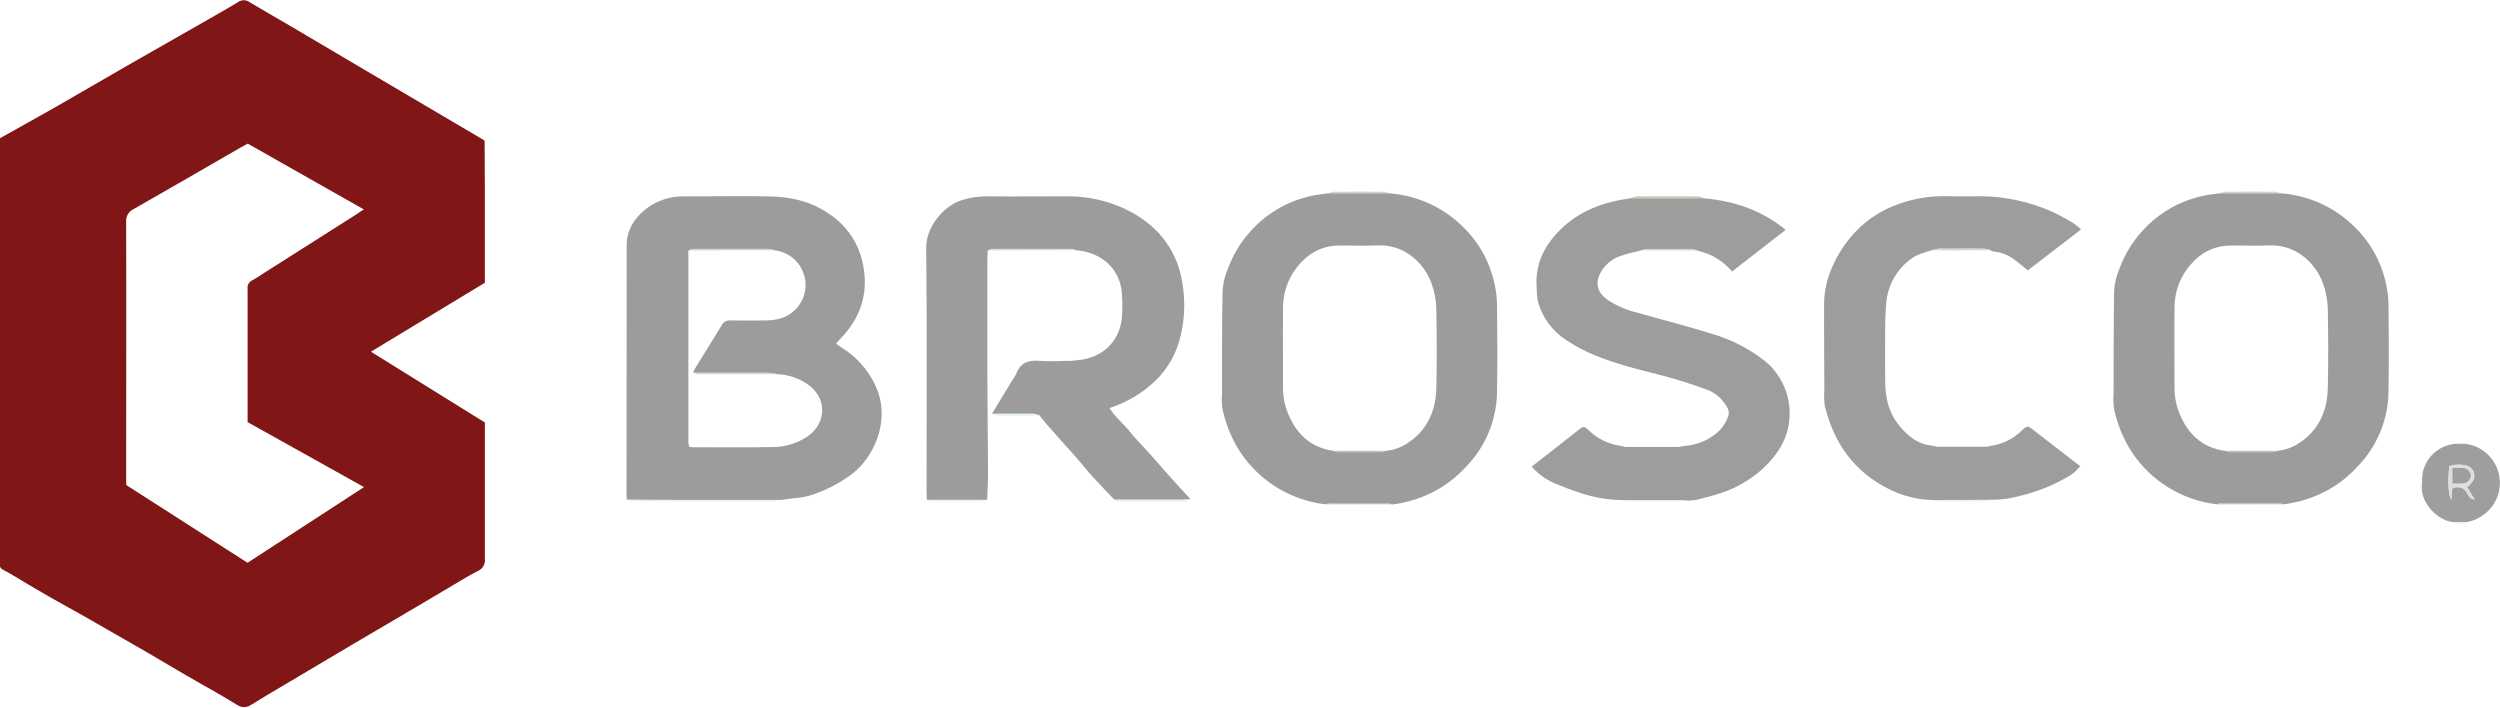
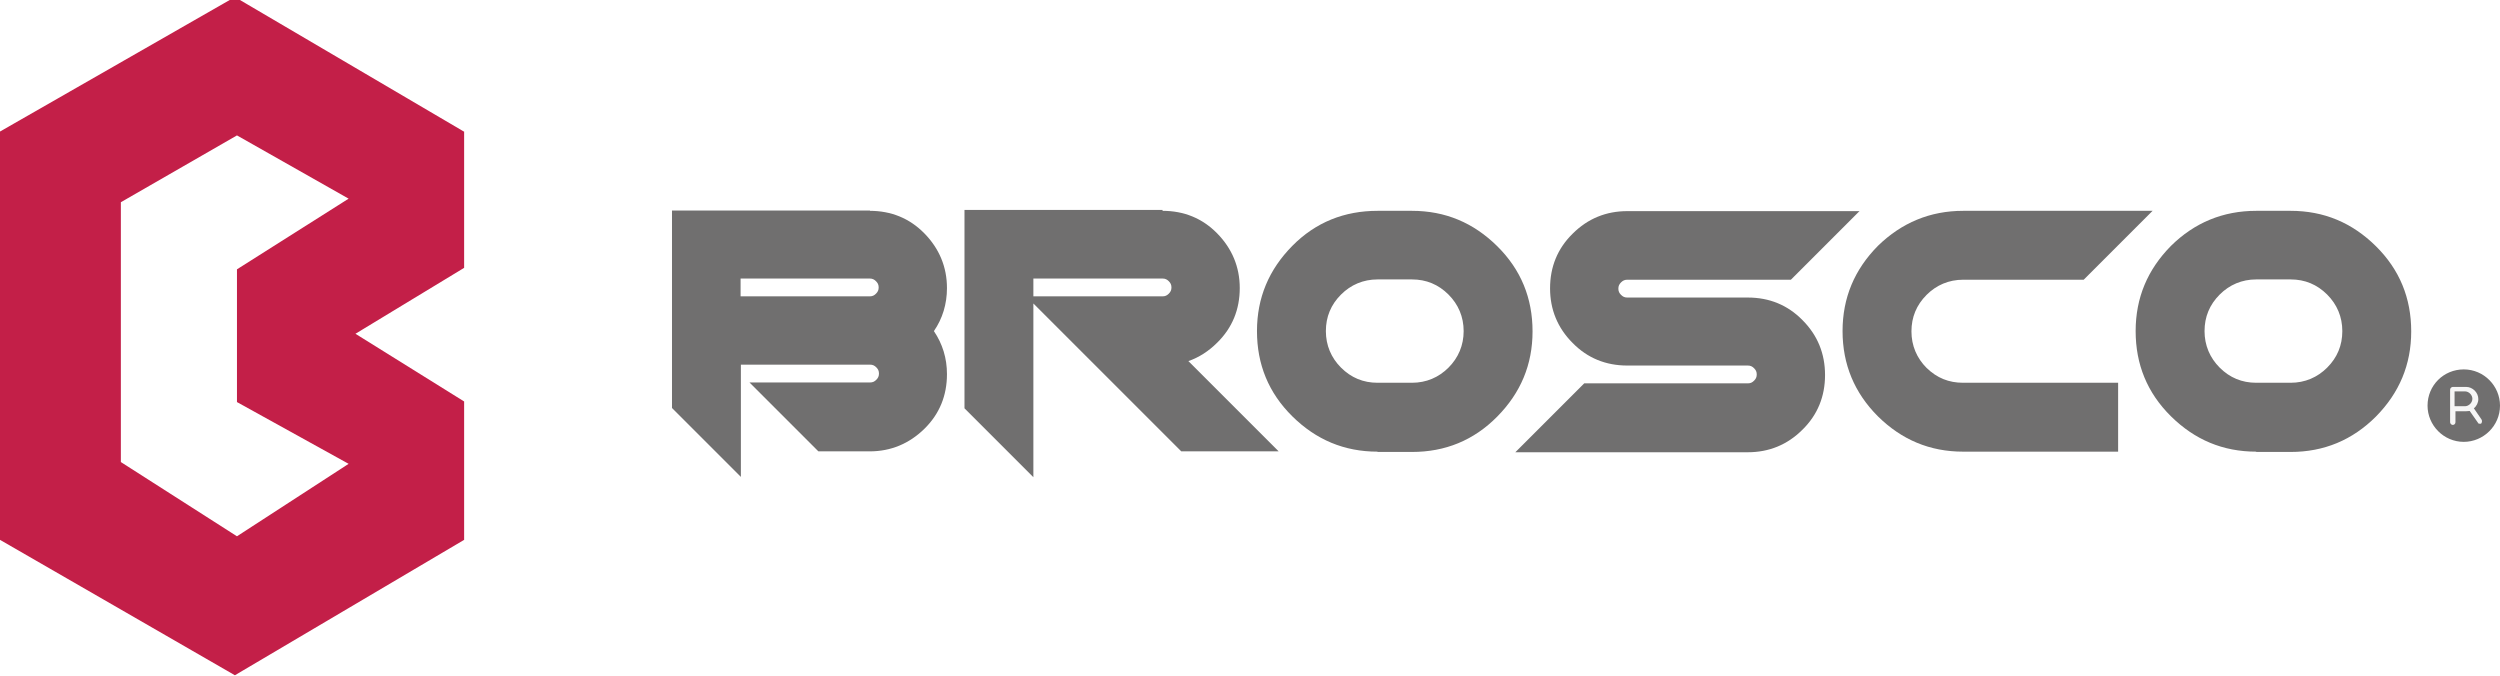
- <svg xmlns="http://www.w3.org/2000/svg" id="Layer_1" data-name="Layer 1" viewBox="0 0 755.23 213.6">
-   <defs>
-     <style>.cls-1{fill:#811617;}.cls-2{fill:#9c9c9b;}.cls-3{fill:#9d9c9c;}.cls-4{fill:#9d9d9c;}.cls-5{fill:#9e9e9d;}.cls-6{fill:#e2f2f9;}.cls-7{fill:#dadedf;}.cls-8{fill:#cbb9b2;}.cls-9{fill:#b4c2c8;}.cls-10{fill:#e0cec6;}.cls-11{fill:#c8d8de;}.cls-12{fill:#ebdfd9;}.cls-13{fill:#eee4df;}.cls-14{fill:#964434;}.cls-15{fill:#acabaa;}.cls-16{fill:#dedede;}</style>
-   </defs>
-   <g id="Layer_2" data-name="Layer 2">
-     <g id="Layer_3" data-name="Layer 3">
-       <path class="cls-1" d="M178.69,207.09c0,4.8.07,9.6.07,14.39,0,9.44,0,18.87,0,28.49L144.34,270.8l34.43,21.39v2.15c0,13,0,26.08,0,39.11a3.54,3.54,0,0,1-2.25,3.65c-2.87,1.48-5.62,3.2-8.41,4.84-3.26,1.92-6.5,3.86-9.75,5.78q-9.9,5.82-19.8,11.64-10.08,6-20.14,11.95c-3.38,2-6.79,4-10.12,6.07a3.74,3.74,0,0,1-4.45.08c-2.13-1.34-4.31-2.59-6.48-3.85-3-1.71-6-3.38-8.92-5.1-3.51-2-7-4.13-10.5-6.18s-7-4-10.45-6c-3-1.72-6-3.47-9-5.17-3.64-2.07-7.32-4.08-11-6.16s-7-4.1-10.45-6.15c-1.26-.73-2.49-1.51-3.79-2.16a1.81,1.81,0,0,1-1.11-1.87c0-.48,0-1,0-1.44v-127c5.91-3.31,11.75-6.54,17.55-9.85,7-4,13.91-8.07,20.89-12.07,8.92-5.12,17.87-10.19,26.8-15.29,2.3-1.32,4.6-2.64,6.85-4a2.87,2.87,0,0,1,3.39,0c4.06,2.44,8.18,4.77,12.26,7.16q10.39,6.12,20.78,12.28l32.43,19.1,5.08,3Zm-108.24,104,36.62,23.47,35.18-22.86-35.16-19.63V262.89c0-3.68,0-7.36,0-11a2.49,2.49,0,0,1,1.47-2.69,32.5,32.5,0,0,0,3-1.87L139.8,229.4c.72-.46,1.43-1,2.4-1.59l-35.08-19.87c-.81.45-1.58.86-2.34,1.29-10.69,6.16-21.36,12.36-32.09,18.46a3.89,3.89,0,0,0-2.29,3.9c.08,25.68,0,51.36,0,77Z" transform="translate(-32.29 -164.55)" />
-       <path class="cls-2" d="M221.62,315.08c0-.32-.07-.64-.07-1q0-37.8.06-75.6c0-4.41,2.28-7.88,5.53-10.6a18.27,18.27,0,0,1,12.15-4c8.56,0,17.13-.14,25.68,0,6.62.14,12.9,1.7,18.4,5.69A23.56,23.56,0,0,1,293,244.46c1.81,8.94-.88,16.49-7.24,22.85-.23.23-.44.47-.65.71a1.72,1.72,0,0,0-.18.41c.72.5,1.48,1,2.24,1.54a26.11,26.11,0,0,1,10.3,12.81c3.46,9.48-1.25,19.8-7.63,24.85a43,43,0,0,1-13.29,6.74,29,29,0,0,1-5.13.77l-2.93.39-.92.06-28.32,0c-5.76,0-11.52,0-17.27-.06Zm45.55-37.49a20.12,20.12,0,0,0-2.77-.41c-7.57,0-15.14,0-22.72,0a6.86,6.86,0,0,1,.43-1.09c2.72-4.41,5.48-8.8,8.16-13.23a2.72,2.72,0,0,1,2.69-1.52c3.66.07,7.34.06,11,0a16.18,16.18,0,0,0,3.53-.45,10.53,10.53,0,0,0-1.28-20.73,8.27,8.27,0,0,0-1.81-.4q-11.33,0-22.67,0a5,5,0,0,0-1.49.47q0,29,0,58a6.16,6.16,0,0,0,.27,1.29,6.31,6.31,0,0,0,.84.14c8.07,0,16.15.12,24.22-.06a18.68,18.68,0,0,0,10.83-3.33c5.7-4.12,5.69-11.47,0-15.53A17.22,17.22,0,0,0,267.17,277.59Z" transform="translate(-32.29 -164.55)" />
-       <path class="cls-2" d="M357.9,273.36c8.08-.78,13.31-6.39,13.39-14.41a44.45,44.45,0,0,0-.21-6.93c-1.06-7.07-6.82-11.36-13.67-11.86a6.4,6.4,0,0,0-1.56-.4q-12,0-24,0a3.33,3.33,0,0,0-1.19.51c0,1-.09,1.92-.09,2.87,0,11.76,0,23.51,0,35.26,0,9.59.17,19.18.2,28.77,0,2.8-.17,5.59-.26,8.38l-18.24,0c0-1-.08-1.91-.08-2.87,0-24.46.16-48.93-.1-73.39-.06-6.18,5.35-12.68,10.85-14.32a26.08,26.08,0,0,1,7.77-1.11c7.91.08,15.83,0,23.74,0a40.38,40.38,0,0,1,19.71,4.82c8.65,4.83,14,12,15.42,22a39.47,39.47,0,0,1-1.08,17,27.39,27.39,0,0,1-8.8,13.37,36.08,36.08,0,0,1-12.26,6.76c1.71,2.74,4.19,4.66,6.08,7.05s4.07,4.49,6.09,6.75,4.09,4.68,6.16,7,4.08,4.48,6.13,6.72c-1,.06-1.91.15-2.87.15q-10,0-20.12,0c-2.24-2.36-4.52-4.7-6.71-7.11-1.6-1.76-3.05-3.65-4.62-5.43-2.95-3.33-5.95-6.63-8.91-10-.85-.95-1.62-2-2.42-2.95a6.75,6.75,0,0,0-1.7-.47c-4.2,0-8.39,0-12.59,0l6.33-10.42a10.34,10.34,0,0,0,1-1.62c1.25-3.38,3.69-4.22,7.09-3.92,3.17.27,6.37,0,9.56,0Z" transform="translate(-32.29 -164.55)" />
-       <path class="cls-3" d="M432.69,316.9A35.84,35.84,0,0,1,407,301.2a38.91,38.91,0,0,1-5.38-13,20.87,20.87,0,0,1-.16-5c0-10.31-.05-20.62.16-30.92a20.93,20.93,0,0,1,1.71-6.82,34.66,34.66,0,0,1,8.42-12.81,34.29,34.29,0,0,1,17.88-9.16c1.33-.25,2.68-.37,4-.55h18.26a35.3,35.3,0,0,1,21.65,9.46,33.93,33.93,0,0,1,10.15,17.49,31,31,0,0,1,.84,6.85c.1,8.71.15,17.43,0,26.14a33,33,0,0,1-9.48,22.8,35.06,35.06,0,0,1-10.23,7.7,37.26,37.26,0,0,1-12,3.58,6.72,6.72,0,0,0-1.55-.37q-8.57,0-17.12,0A6.75,6.75,0,0,0,432.69,316.9Zm2.41-16.16a6.32,6.32,0,0,0,1.55.4q6.39,0,12.78,0a6.21,6.21,0,0,0,1.55-.4,14.25,14.25,0,0,0,6.28-2.17c6.16-3.91,8.77-9.8,8.93-16.81.19-8,.15-16,0-24a24.39,24.39,0,0,0-1.4-7.47c-2.31-6.53-8.5-12-16.45-11.61-3.91.18-7.84,0-11.76.05a15,15,0,0,0-10.2,4.09,19.71,19.71,0,0,0-6.49,14.94c-.1,8,0,16,0,24a20.17,20.17,0,0,0,1.5,7.71C423.94,295.65,428.24,299.77,435.1,300.74Z" transform="translate(-32.29 -164.55)" />
-       <path class="cls-3" d="M702,316.9a35.84,35.84,0,0,1-25.67-15.7,38.91,38.91,0,0,1-5.38-13,20.87,20.87,0,0,1-.16-5c0-10.31,0-20.62.16-30.92a20.93,20.93,0,0,1,1.71-6.82,34.66,34.66,0,0,1,8.42-12.81,34.29,34.29,0,0,1,17.88-9.16c1.33-.25,2.68-.37,4-.55h18.26a35.3,35.3,0,0,1,21.65,9.46A33.93,33.93,0,0,1,753,249.83a31,31,0,0,1,.84,6.85c.1,8.71.15,17.43,0,26.14a33,33,0,0,1-9.48,22.8,35.06,35.06,0,0,1-10.23,7.7,37.26,37.26,0,0,1-12,3.58,6.72,6.72,0,0,0-1.55-.37q-8.57,0-17.12,0A6.75,6.75,0,0,0,702,316.9Zm2.41-16.16a6.32,6.32,0,0,0,1.55.4q6.39,0,12.78,0a6.21,6.21,0,0,0,1.55-.4,14.25,14.25,0,0,0,6.28-2.17c6.16-3.91,8.77-9.8,8.93-16.81.19-8,.15-16,0-24a24.39,24.39,0,0,0-1.4-7.47c-2.32-6.53-8.5-12-16.45-11.61-3.91.18-7.84,0-11.76.05a15,15,0,0,0-10.2,4.09,19.71,19.71,0,0,0-6.49,14.94c-.1,8,0,16,0,24a20.17,20.17,0,0,0,1.5,7.71C693.22,295.65,697.52,299.76,704.38,300.74Z" transform="translate(-32.29 -164.55)" />
-       <path class="cls-4" d="M522,315.59c-6.75,0-13-2.1-19.13-4.67A19.07,19.07,0,0,1,495,305.5c5-3.89,9.84-7.64,14.64-11.46,1.22-1,1.82-.2,2.61.52a17.1,17.1,0,0,0,9.71,4.69l1.45.32,15.86,0,2-.32A16.67,16.67,0,0,0,552,294.34a12.16,12.16,0,0,0,2.35-4c.72-1.91-.68-3.35-1.68-4.71a11.18,11.18,0,0,0-5.26-3.55c-3.53-1.32-7.13-2.44-10.75-3.48-4.22-1.2-8.51-2.13-12.72-3.36-6.51-1.91-12.9-4.09-18.56-8a20.13,20.13,0,0,1-8.5-11.58,22.15,22.15,0,0,1-.37-4c-.54-6.86,1.94-12.42,6.75-17.33,6-6.12,13.4-8.76,21.59-9.88l22.12,0c9,.78,17.33,3.48,24.76,9.53l-16.2,12.59a18.64,18.64,0,0,0-10.09-6.2,8.4,8.4,0,0,0-2-.49c-4.59-.05-9.17,0-13.76,0a11.24,11.24,0,0,0-2,.41c-1.83.48-3.69.85-5.47,1.46a10.83,10.83,0,0,0-6,4.48c-2.39,3.81-1.33,6.7,1.7,8.9a28.71,28.71,0,0,0,9.15,3.92c7.39,2.11,14.85,4,22.2,6.28a48.14,48.14,0,0,1,15.51,7.74,20.41,20.41,0,0,1,4.93,27.35,31.7,31.7,0,0,1-10.13,9.63c-4.62,3-9.85,4.24-15.07,5.56a15.34,15.34,0,0,1-3.33.11Z" transform="translate(-32.29 -164.55)" />
-       <path class="cls-4" d="M616.09,315.61a31.07,31.07,0,0,1-13.4-3.43c-10.39-5.24-16.42-13.87-19.14-25a20,20,0,0,1-.14-4.46c0-9-.13-18.05-.07-27.07a27.75,27.75,0,0,1,2.76-11.11,36,36,0,0,1,5.95-9.14,32.55,32.55,0,0,1,12.08-8.57,40.11,40.11,0,0,1,16.54-3c3.51.09,7,0,10.54,0a54.37,54.37,0,0,1,21.23,4.78,70.29,70.29,0,0,1,6.27,3.39,20,20,0,0,1,2.25,1.86l-16.09,12.37c-1.53-1.22-2.83-2.4-4.26-3.38a11.53,11.53,0,0,0-6.12-2.32,3.13,3.13,0,0,1-1.07-.47,6.89,6.89,0,0,0-1.56-.4q-7,0-14,0a7.77,7.77,0,0,0-1.79.43c-2.33.74-4.74,1.26-6.72,2.85a18.31,18.31,0,0,0-7.17,12.48,80.26,80.26,0,0,0-.39,8.36c0,5.35-.07,10.71,0,16.06.06,4.53.89,8.9,3.72,12.6,2.67,3.49,5.85,6.3,10.51,6.75l1.49.32h14.9l1.5-.32a16.58,16.58,0,0,0,9.35-4.76c1.31-1.26,1.65-1.29,3-.22,4.78,3.67,9.53,7.37,14.44,11.17a12.57,12.57,0,0,1-4.17,3.44,51.83,51.83,0,0,1-13.89,5.5,31.28,31.28,0,0,1-8.84,1.2Z" transform="translate(-32.29 -164.55)" />
-       <path class="cls-5" d="M774,322.31c-5.18-.08-10.52-5.87-10.11-11,.14-1.8,0-3.74.67-5.36a11,11,0,0,1,9.92-7.35h2.4a11.89,11.89,0,0,1,5.48,21.6,11.23,11.23,0,0,1-5,2.08ZM773.13,312c2.07-.61,3.45-.24,4.46,1.54.39.68.71,1.76,2.23,1.93-.5-.87-.83-1.46-1.17-2s-.75-1.18-1.07-1.69a14.52,14.52,0,0,0,1.56-1.68,3.12,3.12,0,0,0-1.84-4.91,9.73,9.73,0,0,0-5.08.16c-.51,4.37-.31,8.84.6,10.21C772.93,314.17,773,313.11,773.13,312Z" transform="translate(-32.29 -164.55)" />
-       <path class="cls-6" d="M222,315.5c5.75,0,11.51.05,17.27.06l28.32,0a12.15,12.15,0,0,1-2.26.43q-20.79,0-41.59,0a9.78,9.78,0,0,1-2.21-.5h.23Z" transform="translate(-32.29 -164.55)" />
-       <path class="cls-7" d="M330.63,240.26a3.33,3.33,0,0,1,1.19-.51q12,0,24,0a6.4,6.4,0,0,1,1.56.4l-23.44.05C332.86,240.21,331.74,240.24,330.63,240.26Z" transform="translate(-32.29 -164.55)" />
-       <path class="cls-6" d="M368.88,315.58q10.06,0,20.12,0c1,0,1.91-.09,2.87-.15-.47.21-.93.61-1.4.61q-10.14.06-20.29,0A4.08,4.08,0,0,1,368.88,315.58Z" transform="translate(-32.29 -164.55)" />
-       <path class="cls-8" d="M547,224.32l-22.12,0a9.61,9.61,0,0,1,2-.44q9.17-.06,18.33,0A7.64,7.64,0,0,1,547,224.32Z" transform="translate(-32.29 -164.55)" />
-       <path class="cls-9" d="M432.69,316.9a6.75,6.75,0,0,1,1.55-.38q8.55,0,17.12,0a6.72,6.72,0,0,1,1.55.37Z" transform="translate(-32.29 -164.55)" />
-       <path class="cls-9" d="M702,316.9a6.75,6.75,0,0,1,1.55-.38q8.55,0,17.12,0a6.72,6.72,0,0,1,1.55.37Z" transform="translate(-32.29 -164.55)" />
-       <path class="cls-6" d="M522,315.59h19.2a7.21,7.21,0,0,1-1.76.44q-7.85,0-15.67,0A7.61,7.61,0,0,1,522,315.59Z" transform="translate(-32.29 -164.55)" />
-       <path class="cls-10" d="M721.21,222.88H703a5.83,5.83,0,0,1,1.53-.42q7.6-.06,15.19,0A6.19,6.19,0,0,1,721.21,222.88Z" transform="translate(-32.29 -164.55)" />
-       <path class="cls-10" d="M451.93,222.88H433.67a5.83,5.83,0,0,1,1.53-.42q7.6-.06,15.19,0A6.19,6.19,0,0,1,451.93,222.88Z" transform="translate(-32.29 -164.55)" />
-       <path class="cls-6" d="M312.24,315.56l18.24,0a5.45,5.45,0,0,1-1.5.48q-7.62,0-15.23,0A5.56,5.56,0,0,1,312.24,315.56Z" transform="translate(-32.29 -164.55)" />
-       <path class="cls-11" d="M527.71,240.15a11.24,11.24,0,0,1,2-.41c4.59,0,9.17,0,13.76,0a8.4,8.4,0,0,1,2,.49Z" transform="translate(-32.29 -164.55)" />
-       <path class="cls-6" d="M616.09,315.61h17.75a6.43,6.43,0,0,1-1.56.41q-7.32,0-14.64,0A6.35,6.35,0,0,1,616.09,315.61Z" transform="translate(-32.29 -164.55)" />
-       <path class="cls-11" d="M616.06,240.18a7.77,7.77,0,0,1,1.79-.43q7-.06,14,0a6.89,6.89,0,0,1,1.56.4Z" transform="translate(-32.29 -164.55)" />
-       <path class="cls-6" d="M331.93,289.66c4.2,0,8.39,0,12.59,0a6.75,6.75,0,0,1,1.7.47c-4,0-8,0-12.07,0A12.46,12.46,0,0,1,331.93,289.66Z" transform="translate(-32.29 -164.55)" />
-       <path class="cls-6" d="M774,322.31h3.36A2.92,2.92,0,0,1,774,322.31Z" transform="translate(-32.29 -164.55)" />
-       <path class="cls-7" d="M268.52,315.53l2.93-.39Z" transform="translate(-32.29 -164.55)" />
-       <path class="cls-12" d="M776.88,298.63h0Z" transform="translate(-32.29 -164.55)" />
-       <path class="cls-12" d="M357.9,273.36l-2,.31Z" transform="translate(-32.29 -164.55)" />
-       <path class="cls-13" d="M541.26,299.28l-2,.32Z" transform="translate(-32.29 -164.55)" />
-       <path class="cls-13" d="M523.43,299.57l-1.45-.32Z" transform="translate(-32.29 -164.55)" />
-       <path class="cls-13" d="M617.51,299.6l-1.49-.32Z" transform="translate(-32.29 -164.55)" />
-       <path class="cls-13" d="M633.91,299.28l-1.5.32Z" transform="translate(-32.29 -164.55)" />
-       <path class="cls-14" d="M178.69,207.09l-.37-.49Z" transform="translate(-32.29 -164.55)" />
-       <path class="cls-15" d="M222,315.5l-.24,0h-.23a.75.75,0,0,1,.08-.44Z" transform="translate(-32.29 -164.55)" />
-       <path class="cls-11" d="M266.22,240.14l-26,.07a5,5,0,0,1,1.49-.47q11.34,0,22.67,0A8.27,8.27,0,0,1,266.22,240.14Z" transform="translate(-32.29 -164.55)" />
-       <path class="cls-11" d="M267.17,277.59q-12,0-24,0a5.62,5.62,0,0,1-1.52-.46c7.58,0,15.15,0,22.72,0A20.12,20.12,0,0,1,267.17,277.59Z" transform="translate(-32.29 -164.55)" />
-       <path class="cls-8" d="M435.1,300.74H451a6.21,6.21,0,0,1-1.55.4q-6.39,0-12.78,0A6.32,6.32,0,0,1,435.1,300.74Z" transform="translate(-32.29 -164.55)" />
-       <path class="cls-8" d="M704.38,300.74h15.88a6.21,6.21,0,0,1-1.55.4q-6.39,0-12.78,0A6.32,6.32,0,0,1,704.38,300.74Z" transform="translate(-32.29 -164.55)" />
-       <path class="cls-16" d="M773.13,312c-.1,1.15-.2,2.21-.31,3.52-.91-1.37-1.11-5.84-.6-10.21a9.73,9.73,0,0,1,5.08-.16,3.12,3.12,0,0,1,1.84,4.91,14.52,14.52,0,0,1-1.56,1.68c.32.51.7,1.09,1.07,1.69s.67,1.17,1.17,2c-1.52-.17-1.84-1.25-2.23-1.93C776.58,311.72,775.2,311.35,773.13,312Zm0-1.34a24.67,24.67,0,0,0,3.58,0,2.53,2.53,0,0,0,2-2.58,2.61,2.61,0,0,0-2.29-2.06c-1.06-.08-2.14,0-3.3,0Z" transform="translate(-32.29 -164.55)" />
-       <path class="cls-5" d="M773.13,310.62v-4.69c1.16,0,2.24-.06,3.3,0a2.61,2.61,0,0,1,2.29,2.06,2.53,2.53,0,0,1-2,2.58A24.67,24.67,0,0,1,773.13,310.62Z" transform="translate(-32.29 -164.55)" />
+ <svg xmlns="http://www.w3.org/2000/svg" version="1.1" id="Layer_1" x="0px" y="0px" viewBox="0 0 841.9 227.4" style="enable-background:new 0 0 841.9 227.4;" xml:space="preserve">
+   <style type="text/css">
+ 	.st0{fill:#C31F48;}
+ 	.st1{fill:#706F6F;}
+ 	.st2{fill:#F6F6F6;}
+ </style>
+   <g>
+     <path class="st0" d="M156.2,44.3L79.1-1L0,44.3v137.5l79.1,45.6l77.2-45.6v-46.6l-36.6-22.8l36.6-22.2V44.3z M117.4,156.2   l-37.6,24.4l-39.1-25V68.1l39.1-22.5l37.6,21.3L79.8,90.7v44.7L117.4,156.2z" />
+     <g>
+       <path class="st1" d="M292.9,71c7.2,0,13.4,2.5,18.4,7.6s7.6,11.3,7.6,18.4c0,5.4-1.5,10.3-4.4,14.5c2.9,4.3,4.4,9.1,4.4,14.5    c0,7.2-2.5,13.4-7.6,18.4s-11.3,7.6-18.4,7.6h-17.3l-23.2-23.2h40.6c0.9,0,1.5-0.3,2.1-0.9c0.6-0.6,0.9-1.2,0.9-2.1    c0-0.9-0.3-1.5-0.9-2.1s-1.2-0.9-2.1-0.9h-43.5v37.8l-23.2-23.2V70.9h66.7V71z M249.4,94.1v5.7h43.5c0.9,0,1.5-0.3,2.1-0.9    s0.9-1.2,0.9-2.1s-0.3-1.5-0.9-2.1s-1.2-0.9-2.1-0.9h-43.5V94.1z" />
+       <path class="st1" d="M391.5,71c7.2,0,13.4,2.5,18.4,7.6s7.6,11.3,7.6,18.4c0,7.2-2.5,13.4-7.6,18.4c-2.9,2.9-6.2,5-9.7,6.2    l30.4,30.4h-32.8L348,102.2v58.5l-23.2-23.2V70.7h66.7V71z M348,94.1v5.7h43.5c0.9,0,1.5-0.3,2.1-0.9c0.6-0.6,0.9-1.2,0.9-2.1    s-0.3-1.5-0.9-2.1c-0.6-0.6-1.2-0.9-2.1-0.9H348V94.1z" />
+       <path class="st1" d="M463.9,152.1c-11.2,0-20.7-4-28.7-11.9s-11.9-17.5-11.9-28.7s4-20.7,11.9-28.7S452.8,71,463.9,71h11.6    c11.2,0,20.7,4,28.7,11.9s11.9,17.5,11.9,28.7s-4,20.7-11.9,28.7s-17.5,11.9-28.7,11.9H463.9z M463.9,94.1c-4.8,0-9,1.8-12.3,5.1    c-3.4,3.4-5.1,7.5-5.1,12.3c0,4.8,1.8,9,5.1,12.3c3.4,3.4,7.5,5.1,12.3,5.1h11.6c4.8,0,9-1.8,12.3-5.1s5.1-7.5,5.1-12.3    c0-4.8-1.8-9-5.1-12.3c-3.4-3.4-7.5-5.1-12.3-5.1H463.9z" />
+       <path class="st1" d="M626.3,71l-23.2,23.2H548c-0.9,0-1.5,0.3-2.1,0.9c-0.6,0.6-0.9,1.2-0.9,2.1c0,0.9,0.3,1.5,0.9,2.1    c0.6,0.6,1.2,0.9,2.1,0.9h40.6c7.2,0,13.4,2.5,18.4,7.6c5.1,5.1,7.6,11.3,7.6,18.5s-2.5,13.4-7.6,18.4c-5.1,5.1-11.3,7.6-18.4,7.6    h-78.3l23.2-23.2h55.1c0.9,0,1.5-0.3,2.1-0.9c0.6-0.6,0.9-1.2,0.9-2.1c0-0.9-0.3-1.5-0.9-2.1c-0.6-0.6-1.2-0.9-2.1-0.9H548    c-7.2,0-13.4-2.5-18.4-7.6c-5.1-5.1-7.6-11.3-7.6-18.4c0-7.2,2.5-13.4,7.6-18.4c5.1-5.1,11.3-7.6,18.4-7.6h78.3V71z" />
+       <path class="st1" d="M661.1,128.9h52.2v23.2h-52.2c-11.2,0-20.7-4-28.7-11.9c-7.9-7.9-11.9-17.5-11.9-28.7s4-20.7,11.9-28.7    C640.4,75,650,71,661.1,71h63.8l-23.2,23.2h-40.6c-4.8,0-9,1.8-12.3,5.1c-3.4,3.4-5.1,7.5-5.1,12.3c0,4.8,1.8,9,5.1,12.3    C652.3,127.3,656.3,128.9,661.1,128.9z" />
+       <path class="st1" d="M759.8,152.1c-11.2,0-20.7-4-28.7-11.9s-11.9-17.5-11.9-28.7s4-20.7,11.9-28.7C739,75,748.6,71,759.8,71h11.6    c11.2,0,20.7,4,28.7,11.9s11.9,17.5,11.9,28.7s-4,20.7-11.9,28.7c-7.9,7.9-17.5,11.9-28.7,11.9H759.8z M759.8,94.1    c-4.8,0-9,1.8-12.3,5.1c-3.4,3.4-5.1,7.5-5.1,12.3c0,4.8,1.8,9,5.1,12.3c3.4,3.4,7.5,5.1,12.3,5.1h11.6c4.8,0,9-1.8,12.3-5.1    c3.4-3.4,5.1-7.5,5.1-12.3c0-4.8-1.8-9-5.1-12.3c-3.4-3.4-7.5-5.1-12.3-5.1H759.8z" />
+     </g>
+     <g>
+       <g>
+         <g>
+           <path class="st1" d="M829.7,124.4c6.8,0,12.2,5.6,12.2,12.2c0,6.8-5.6,12.2-12.2,12.2c-6.8,0-12.2-5.6-12.2-12.2      C817.5,129.8,822.9,124.4,829.7,124.4z" />
+         </g>
+       </g>
+       <path class="st2" d="M835.7,141.3l-2.6-3.8c0.9-0.7,1.5-1.9,1.5-3.1c0-2.2-1.9-4.1-4.1-4.1H826c-0.4,0-0.9,0.4-0.9,0.9v11    c0,0.4,0.4,0.9,0.9,0.9s0.9-0.4,0.9-0.9v-3.7h3.5c0.4,0,0.9-0.1,1.3-0.1l2.8,4c0.1,0.3,0.4,0.3,0.7,0.3c0.1,0,0.3,0,0.4-0.1    C835.9,142.1,835.9,141.7,835.7,141.3z M826.6,136.8v-5h3.5c1.3,0,2.5,1.2,2.5,2.5c0,1.3-1.2,2.5-2.5,2.5L826.6,136.8L826.6,136.8    z" />
    </g>
  </g>
</svg>
